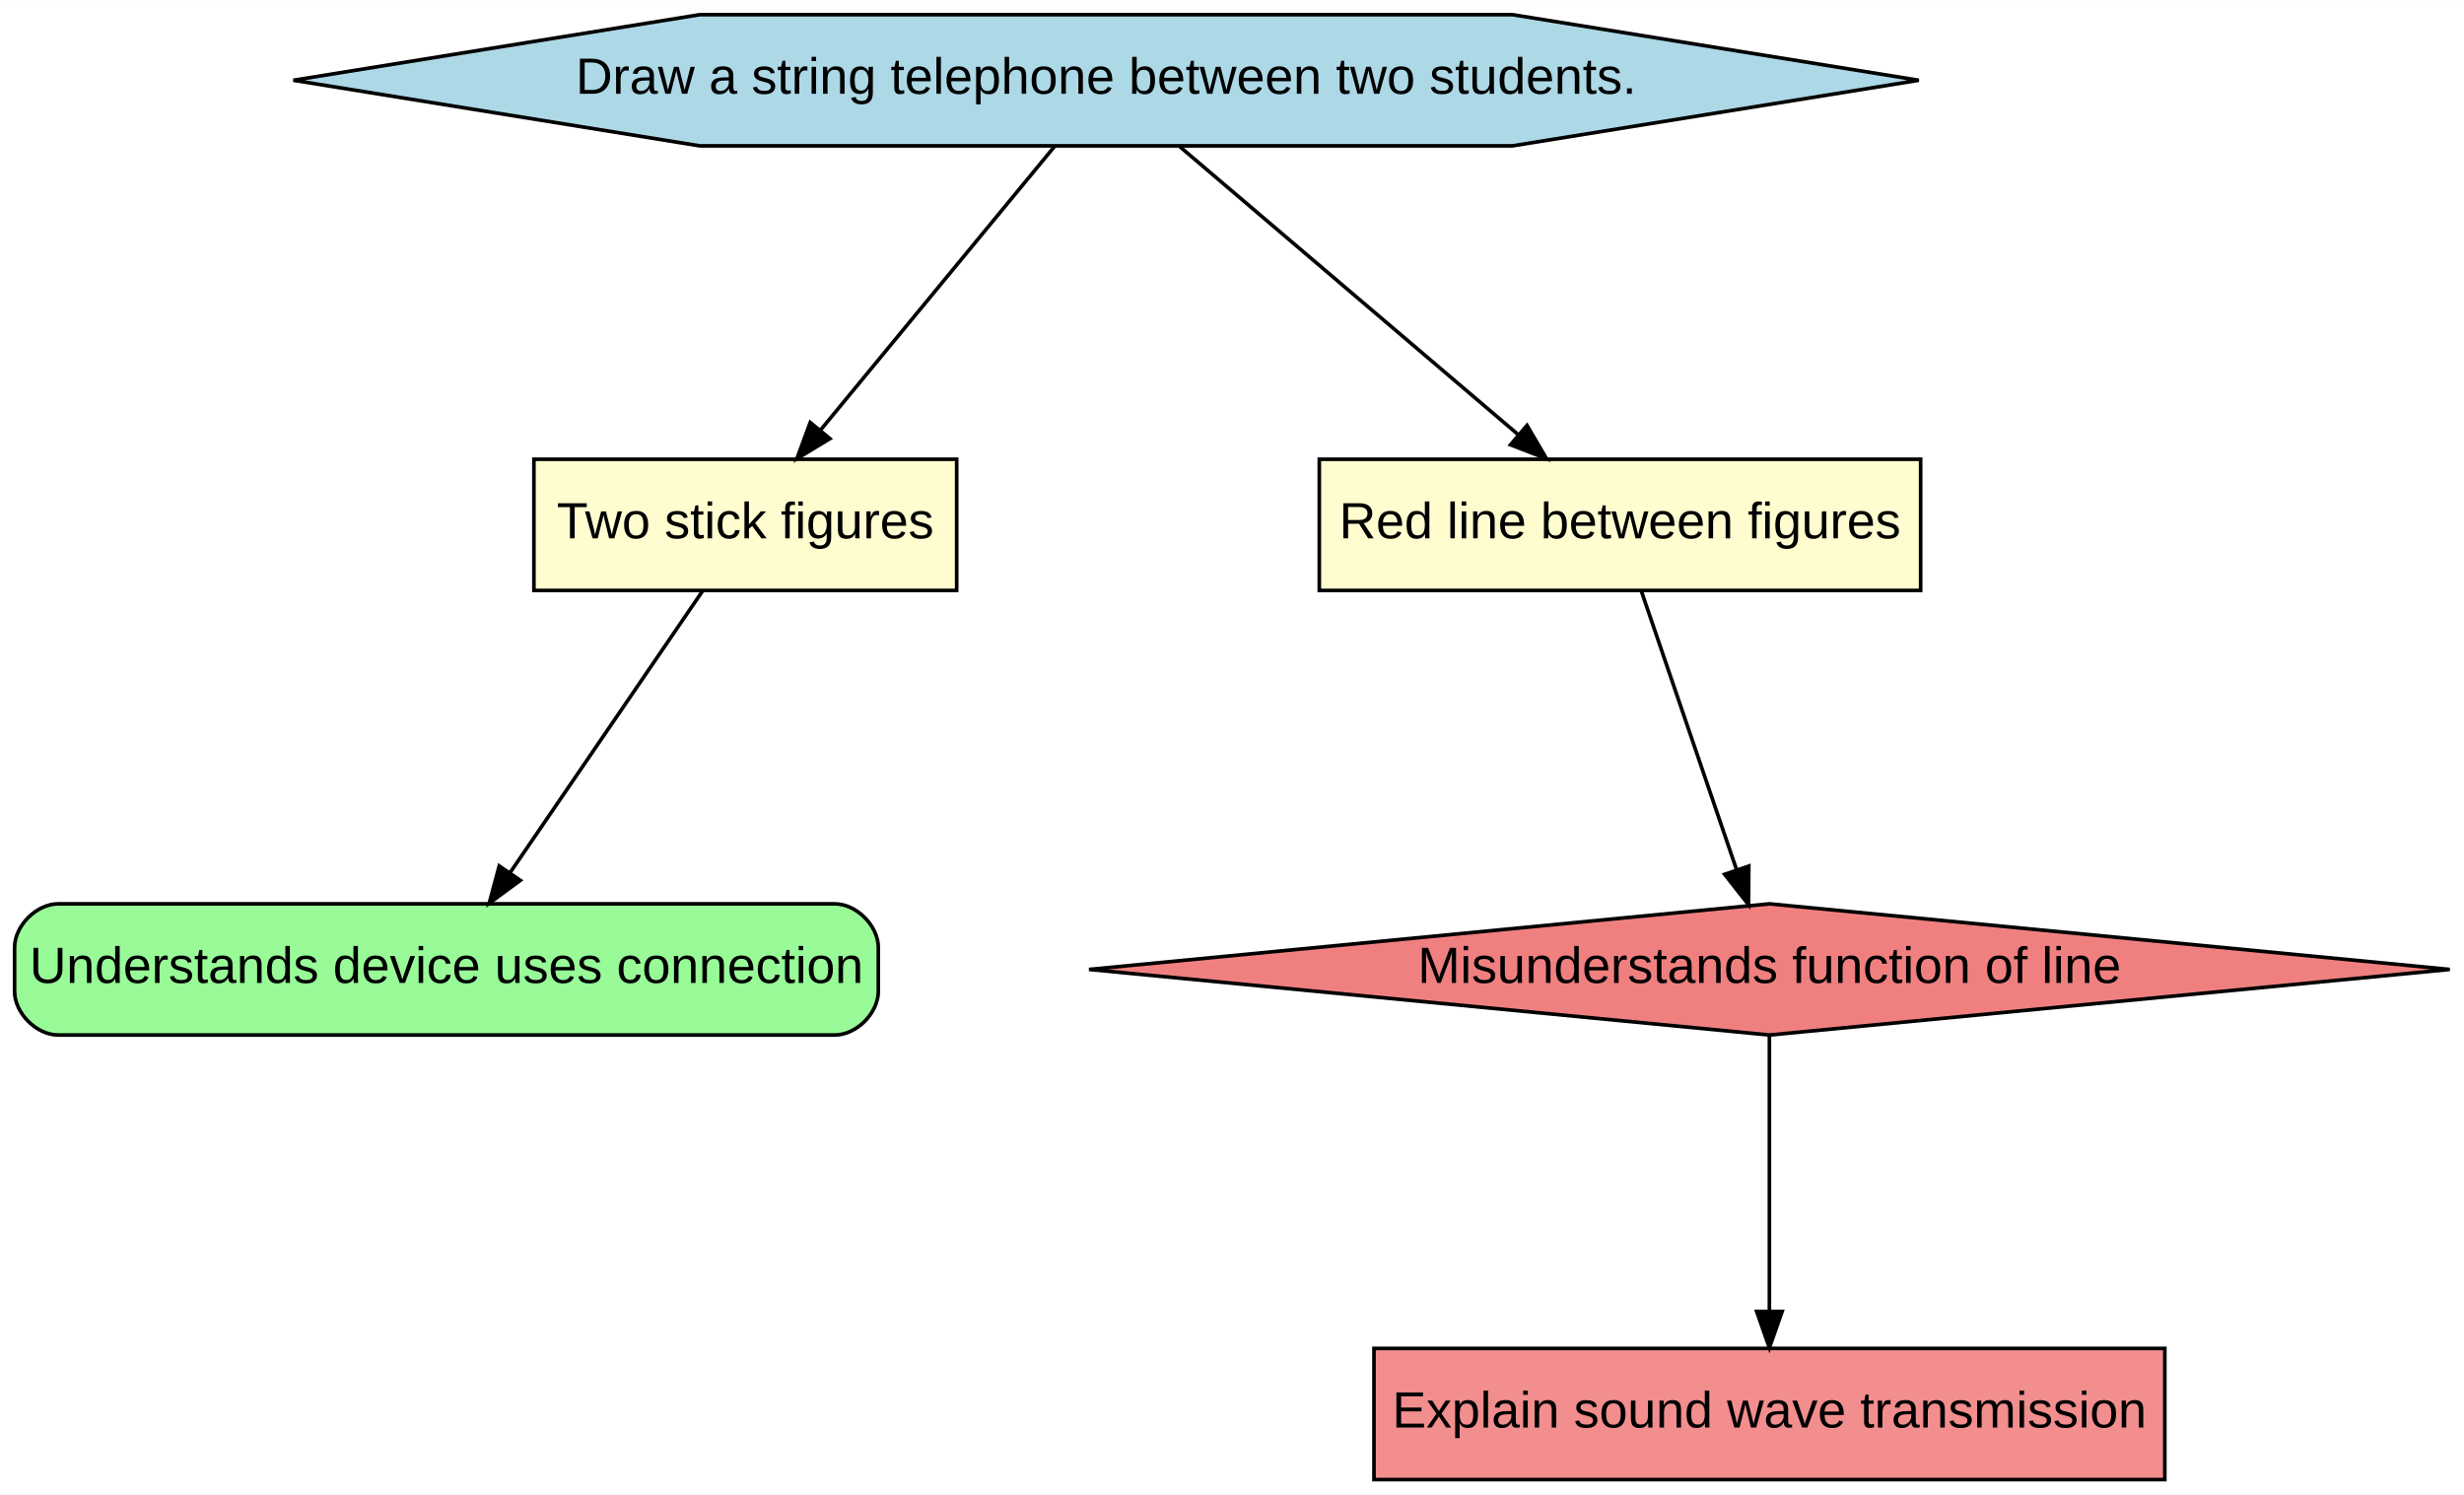
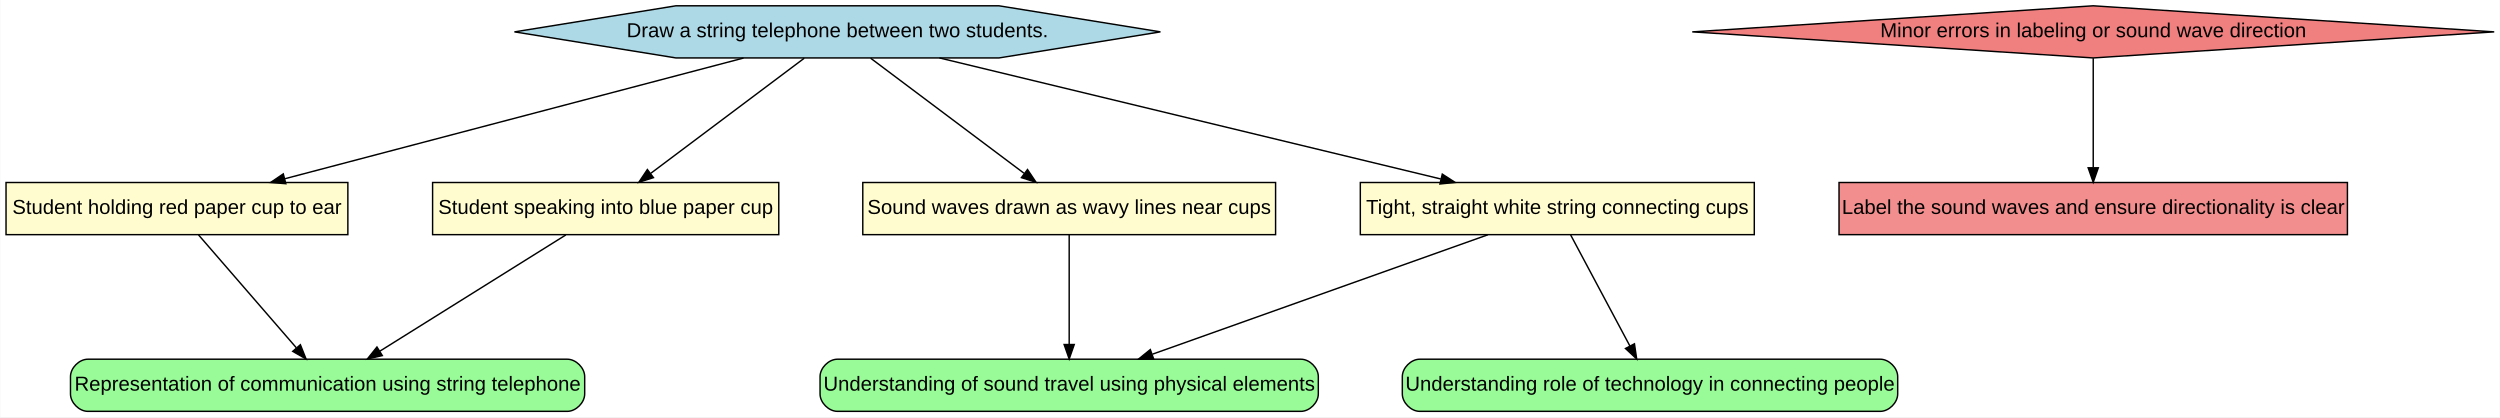
- <svg xmlns="http://www.w3.org/2000/svg" width="676pt" height="410pt" viewBox="0.00 0.00 676.09 410.00">
-   <g id="graph0" class="graph" transform="scale(1 1) rotate(0) translate(4 406)">
-     <polygon fill="white" stroke="transparent" points="-4,4 -4,-406 672.09,-406 672.09,4 -4,4" />
+ <svg xmlns="http://www.w3.org/2000/svg" width="1726pt" height="288pt" viewBox="0.00 0.00 1725.67 288.00">
+   <g id="graph0" class="graph" transform="scale(1 1) rotate(0) translate(4 284)">
+     <polygon fill="white" stroke="transparent" points="-4,4 -4,-284 1721.67,-284 1721.67,4 -4,4" />
    <g id="node1" class="node">
-       <polygon fill="lightblue" stroke="black" points="522.5,-384 411,-402 188,-402 76.5,-384 188,-366 411,-366 522.5,-384" />
-       <text text-anchor="middle" x="299.5" y="-380.3" font-family="Arial" font-size="14.00">Draw a string telephone between two students.</text>
+       <polygon fill="lightblue" stroke="black" points="797,-262 685.5,-280 462.5,-280 351,-262 462.5,-244 685.5,-244 797,-262" />
+       <text text-anchor="middle" x="574" y="-258.3" font-family="Arial" font-size="14.00">Draw a string telephone between two students.</text>
    </g>
    <g id="node2" class="node">
-       <polygon fill="#fffdd0" stroke="black" points="258.5,-280 142.5,-280 142.5,-244 258.5,-244 258.5,-280" />
-       <text text-anchor="middle" x="200.5" y="-258.3" font-family="Arial" font-size="14.00">Two stick figures</text>
+       <polygon fill="#fffdd0" stroke="black" points="236,-158 0,-158 0,-122 236,-122 236,-158" />
+       <text text-anchor="middle" x="118" y="-136.3" font-family="Arial" font-size="14.00">Student holding red paper cup to ear</text>
    </g>
    <g id="edge1" class="edge">
-       <path fill="none" stroke="black" d="M285.32,-365.81C268.48,-345.4 240.27,-311.21 221.05,-287.91" />
-       <polygon fill="black" stroke="black" points="223.72,-285.65 214.66,-280.16 218.32,-290.1 223.72,-285.65" />
+       <path fill="none" stroke="black" d="M509.15,-243.93C425.57,-221.94 280.58,-183.78 192.54,-160.62" />
+       <polygon fill="black" stroke="black" points="193.19,-157.17 182.63,-158.01 191.41,-163.94 193.19,-157.17" />
    </g>
    <g id="node3" class="node">
-       <polygon fill="#fffdd0" stroke="black" points="523,-280 358,-280 358,-244 523,-244 523,-280" />
-       <text text-anchor="middle" x="440.5" y="-258.3" font-family="Arial" font-size="14.00">Red line between figures</text>
+       <polygon fill="#fffdd0" stroke="black" points="533.5,-158 294.5,-158 294.5,-122 533.5,-122 533.5,-158" />
+       <text text-anchor="middle" x="414" y="-136.3" font-family="Arial" font-size="14.00">Student speaking into blue paper cup</text>
    </g>
    <g id="edge2" class="edge">
-       <path fill="none" stroke="black" d="M319.7,-365.81C344.1,-345.04 385.26,-310.01 412.65,-286.7" />
-       <polygon fill="black" stroke="black" points="414.99,-289.3 420.34,-280.16 410.45,-283.97 414.99,-289.3" />
+       <path fill="none" stroke="black" d="M551.08,-243.81C523.27,-222.96 476.28,-187.71 445.2,-164.4" />
+       <polygon fill="black" stroke="black" points="446.98,-161.36 436.88,-158.16 442.78,-166.96 446.98,-161.36" />
    </g>
    <g id="node4" class="node">
-       <path fill="palegreen" stroke="black" d="M225,-158C225,-158 12,-158 12,-158 6,-158 0,-152 0,-146 0,-146 0,-134 0,-134 0,-128 6,-122 12,-122 12,-122 225,-122 225,-122 231,-122 237,-128 237,-134 237,-134 237,-146 237,-146 237,-152 231,-158 225,-158" />
-       <text text-anchor="middle" x="118.5" y="-136.3" font-family="Arial" font-size="14.00">Understands device uses connection</text>
+       <polygon fill="#fffdd0" stroke="black" points="1207,-158 935,-158 935,-122 1207,-122 1207,-158" />
+       <text text-anchor="middle" x="1071" y="-136.3" font-family="Arial" font-size="14.00">Tight, straight white string connecting cups</text>
    </g>
    <g id="edge3" class="edge">
-       <path fill="none" stroke="black" d="M188.75,-243.81C174.93,-223.58 151.85,-189.81 135.94,-166.52" />
-       <polygon fill="black" stroke="black" points="138.76,-164.44 130.23,-158.16 132.98,-168.39 138.76,-164.44" />
+       <path fill="none" stroke="black" d="M644.42,-244C735.71,-221.95 894.57,-183.6 990.54,-160.43" />
+       <polygon fill="black" stroke="black" points="991.6,-163.78 1000.5,-158.03 989.96,-156.97 991.6,-163.78" />
    </g>
    <g id="node5" class="node">
-       <polygon fill="lightcoral" stroke="black" points="481.5,-158 294.82,-140 481.5,-122 668.18,-140 481.5,-158" />
-       <text text-anchor="middle" x="481.5" y="-136.3" font-family="Arial" font-size="14.00">Misunderstands function of line</text>
+       <polygon fill="#fffdd0" stroke="black" points="876.5,-158 591.5,-158 591.5,-122 876.5,-122 876.5,-158" />
+       <text text-anchor="middle" x="734" y="-136.3" font-family="Arial" font-size="14.00">Sound waves drawn as wavy lines near cups</text>
    </g>
    <g id="edge4" class="edge">
-       <path fill="none" stroke="black" d="M446.37,-243.81C453.2,-223.82 464.55,-190.62 472.49,-167.37" />
-       <polygon fill="black" stroke="black" points="475.85,-168.36 475.77,-157.77 469.22,-166.1 475.85,-168.36" />
+       <path fill="none" stroke="black" d="M596.92,-243.81C624.73,-222.96 671.72,-187.71 702.8,-164.4" />
+       <polygon fill="black" stroke="black" points="705.22,-166.96 711.12,-158.16 701.02,-161.36 705.22,-166.96" />
    </g>
    <g id="node6" class="node">
-       <polygon fill="#f28e8e" stroke="black" points="590,-36 373,-36 373,0 590,0 590,-36" />
-       <text text-anchor="middle" x="481.5" y="-14.3" font-family="Arial" font-size="14.00">Explain sound wave transmission</text>
+       <path fill="palegreen" stroke="black" d="M387.5,-36C387.5,-36 56.5,-36 56.5,-36 50.5,-36 44.5,-30 44.5,-24 44.5,-24 44.5,-12 44.5,-12 44.5,-6 50.5,0 56.5,0 56.5,0 387.5,0 387.5,0 393.5,0 399.5,-6 399.5,-12 399.5,-12 399.5,-24 399.5,-24 399.5,-30 393.5,-36 387.5,-36" />
+       <text text-anchor="middle" x="222" y="-14.3" font-family="Arial" font-size="14.00">Representation of communication using string telephone</text>
    </g>
    <g id="edge5" class="edge">
-       <path fill="none" stroke="black" d="M481.5,-121.81C481.5,-102.11 481.5,-69.58 481.5,-46.39" />
-       <polygon fill="black" stroke="black" points="485,-46.16 481.5,-36.16 478,-46.16 485,-46.16" />
+       <path fill="none" stroke="black" d="M132.9,-121.81C150.59,-101.4 180.22,-67.21 200.41,-43.91" />
+       <polygon fill="black" stroke="black" points="203.22,-46.01 207.13,-36.16 197.93,-41.42 203.22,-46.01" />
+     </g>
+     <g id="edge6" class="edge">
+       <path fill="none" stroke="black" d="M386.49,-121.81C352.7,-100.69 295.29,-64.81 258.01,-41.51" />
+       <polygon fill="black" stroke="black" points="259.79,-38.5 249.46,-36.16 256.08,-44.43 259.79,-38.5" />
+     </g>
+     <g id="node7" class="node">
+       <path fill="palegreen" stroke="black" d="M894,-36C894,-36 574,-36 574,-36 568,-36 562,-30 562,-24 562,-24 562,-12 562,-12 562,-6 568,0 574,0 574,0 894,0 894,0 900,0 906,-6 906,-12 906,-12 906,-24 906,-24 906,-30 900,-36 894,-36" />
+       <text text-anchor="middle" x="734" y="-14.3" font-family="Arial" font-size="14.00">Understanding of sound travel using physical elements</text>
+     </g>
+     <g id="edge7" class="edge">
+       <path fill="none" stroke="black" d="M1023.1,-121.93C962.06,-100.21 856.75,-62.71 791.48,-39.47" />
+       <polygon fill="black" stroke="black" points="792.35,-36.07 781.76,-36.01 790.01,-42.66 792.35,-36.07" />
+     </g>
+     <g id="node8" class="node">
+       <path fill="palegreen" stroke="black" d="M1294,-36C1294,-36 976,-36 976,-36 970,-36 964,-30 964,-24 964,-24 964,-12 964,-12 964,-6 970,0 976,0 976,0 1294,0 1294,0 1300,0 1306,-6 1306,-12 1306,-12 1306,-24 1306,-24 1306,-30 1300,-36 1294,-36" />
+       <text text-anchor="middle" x="1135" y="-14.3" font-family="Arial" font-size="14.00">Understanding role of technology in connecting people</text>
+     </g>
+     <g id="edge8" class="edge">
+       <path fill="none" stroke="black" d="M1080.2,-121.81C1090.9,-101.76 1108.7,-68.4 1121.1,-45.14" />
+       <polygon fill="black" stroke="black" points="1124.26,-46.64 1125.8,-36.16 1118.06,-43.4 1124.26,-46.64" />
+     </g>
+     <g id="edge9" class="edge">
+       <path fill="none" stroke="black" d="M734,-121.81C734,-102.11 734,-69.58 734,-46.39" />
+       <polygon fill="black" stroke="black" points="737.5,-46.16 734,-36.16 730.5,-46.16 737.5,-46.16" />
+     </g>
+     <g id="node9" class="node">
+       <polygon fill="lightcoral" stroke="black" points="1441,-280 1164.17,-262 1441,-244 1717.83,-262 1441,-280" />
+       <text text-anchor="middle" x="1441" y="-258.3" font-family="Arial" font-size="14.00">Minor errors in labeling or sound wave direction</text>
+     </g>
+     <g id="node10" class="node">
+       <polygon fill="#f28e8e" stroke="black" points="1616.5,-158 1265.5,-158 1265.5,-122 1616.5,-122 1616.5,-158" />
+       <text text-anchor="middle" x="1441" y="-136.3" font-family="Arial" font-size="14.00">Label the sound waves and ensure directionality is clear</text>
+     </g>
+     <g id="edge10" class="edge">
+       <path fill="none" stroke="black" d="M1441,-243.81C1441,-224.11 1441,-191.58 1441,-168.39" />
+       <polygon fill="black" stroke="black" points="1444.5,-168.16 1441,-158.16 1437.5,-168.16 1444.5,-168.16" />
    </g>
  </g>
</svg>
